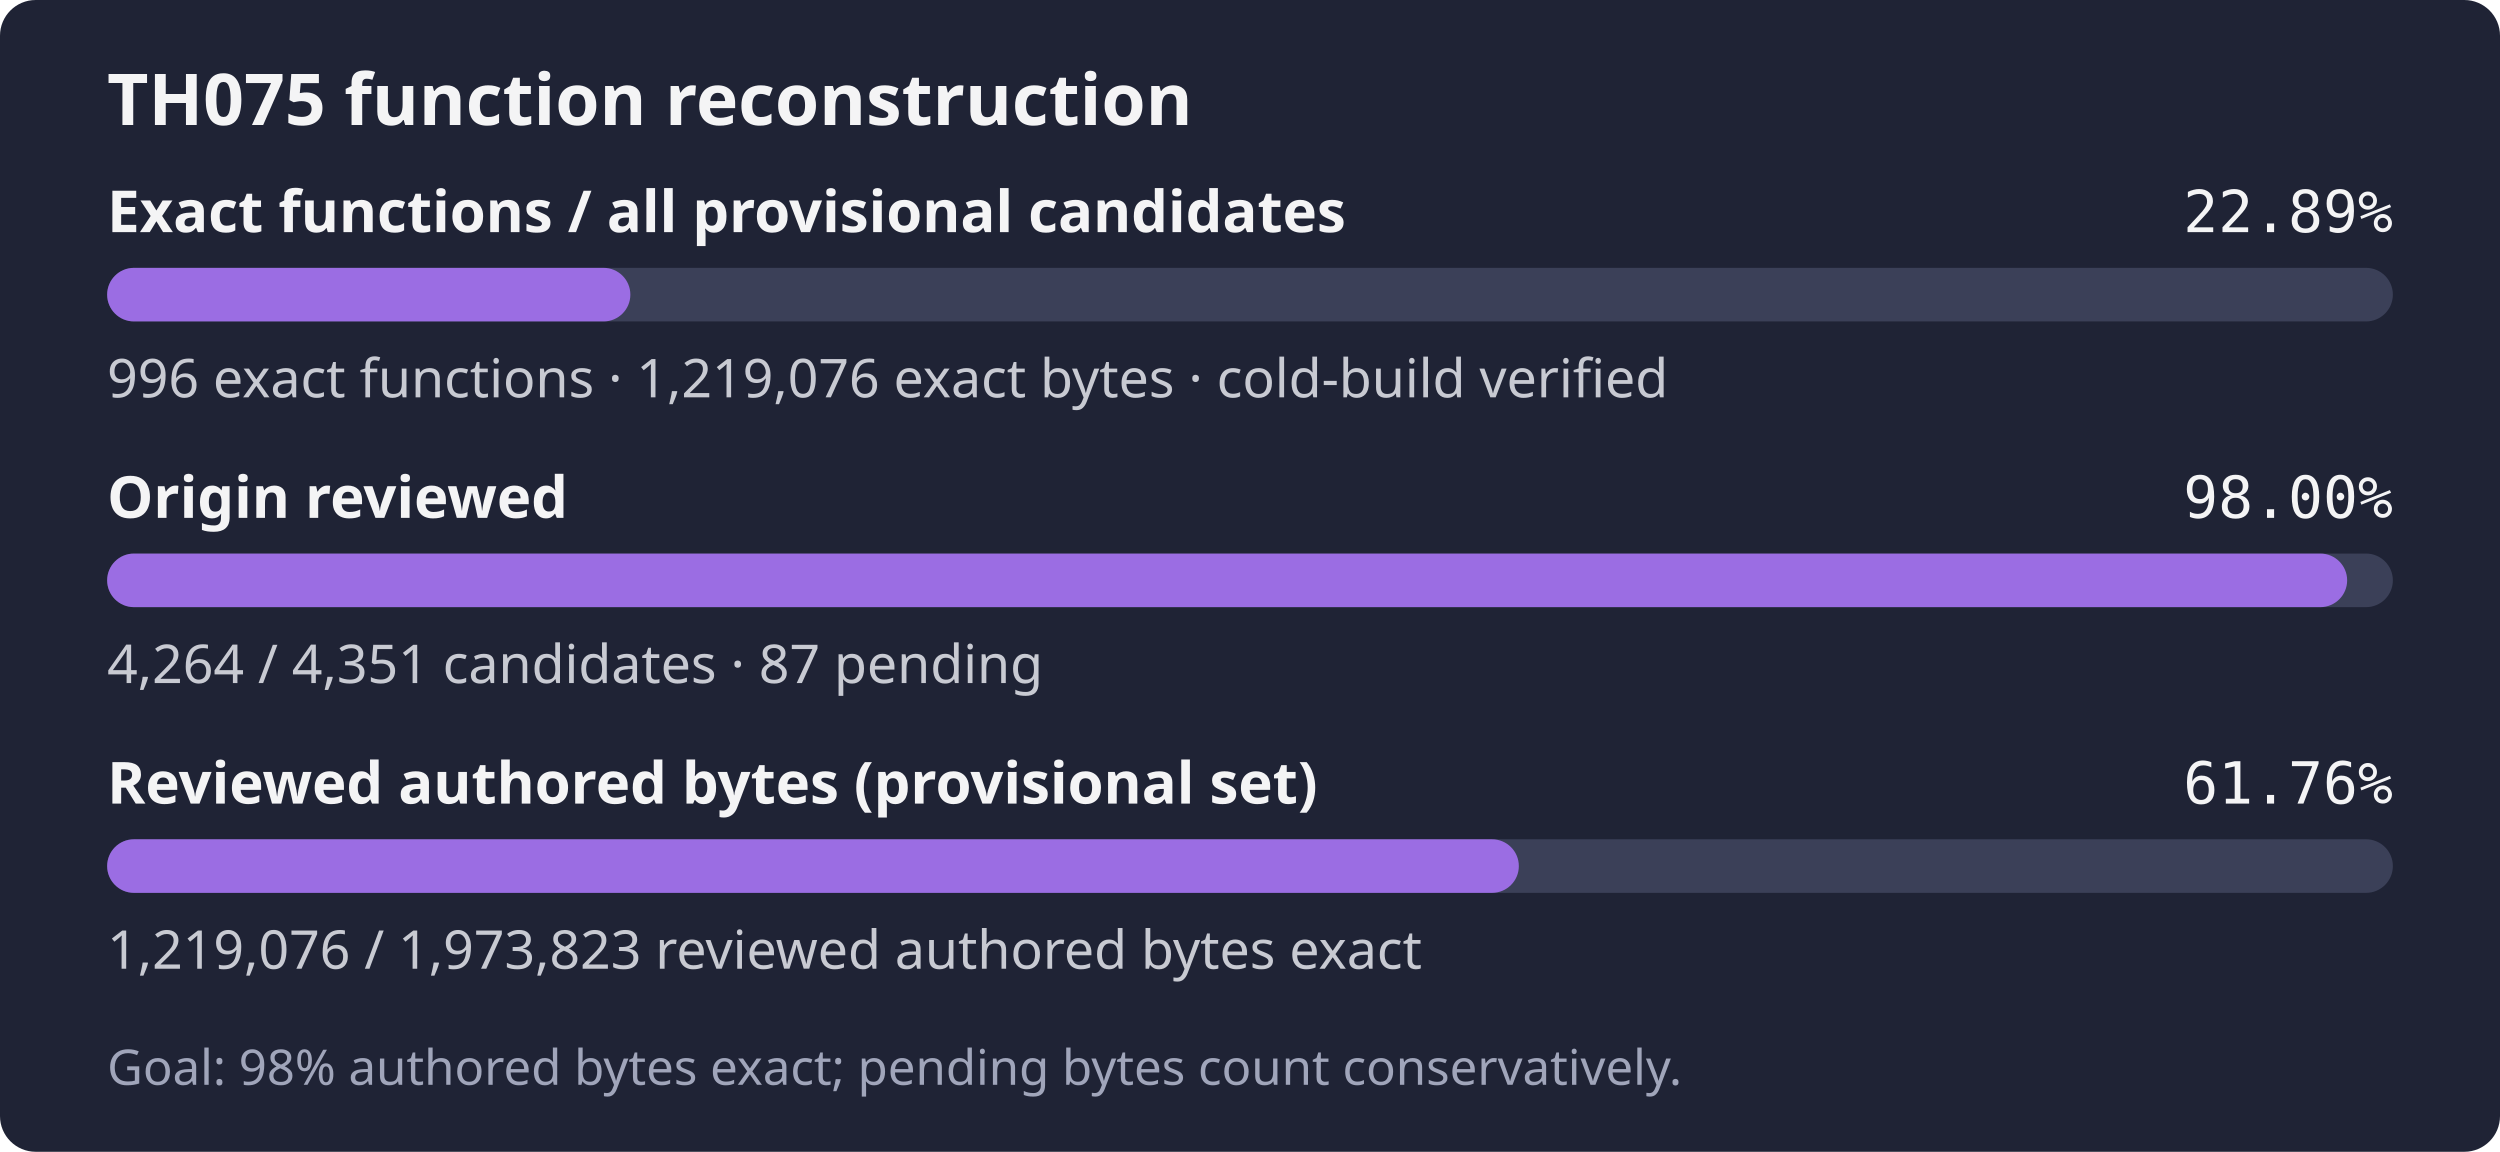
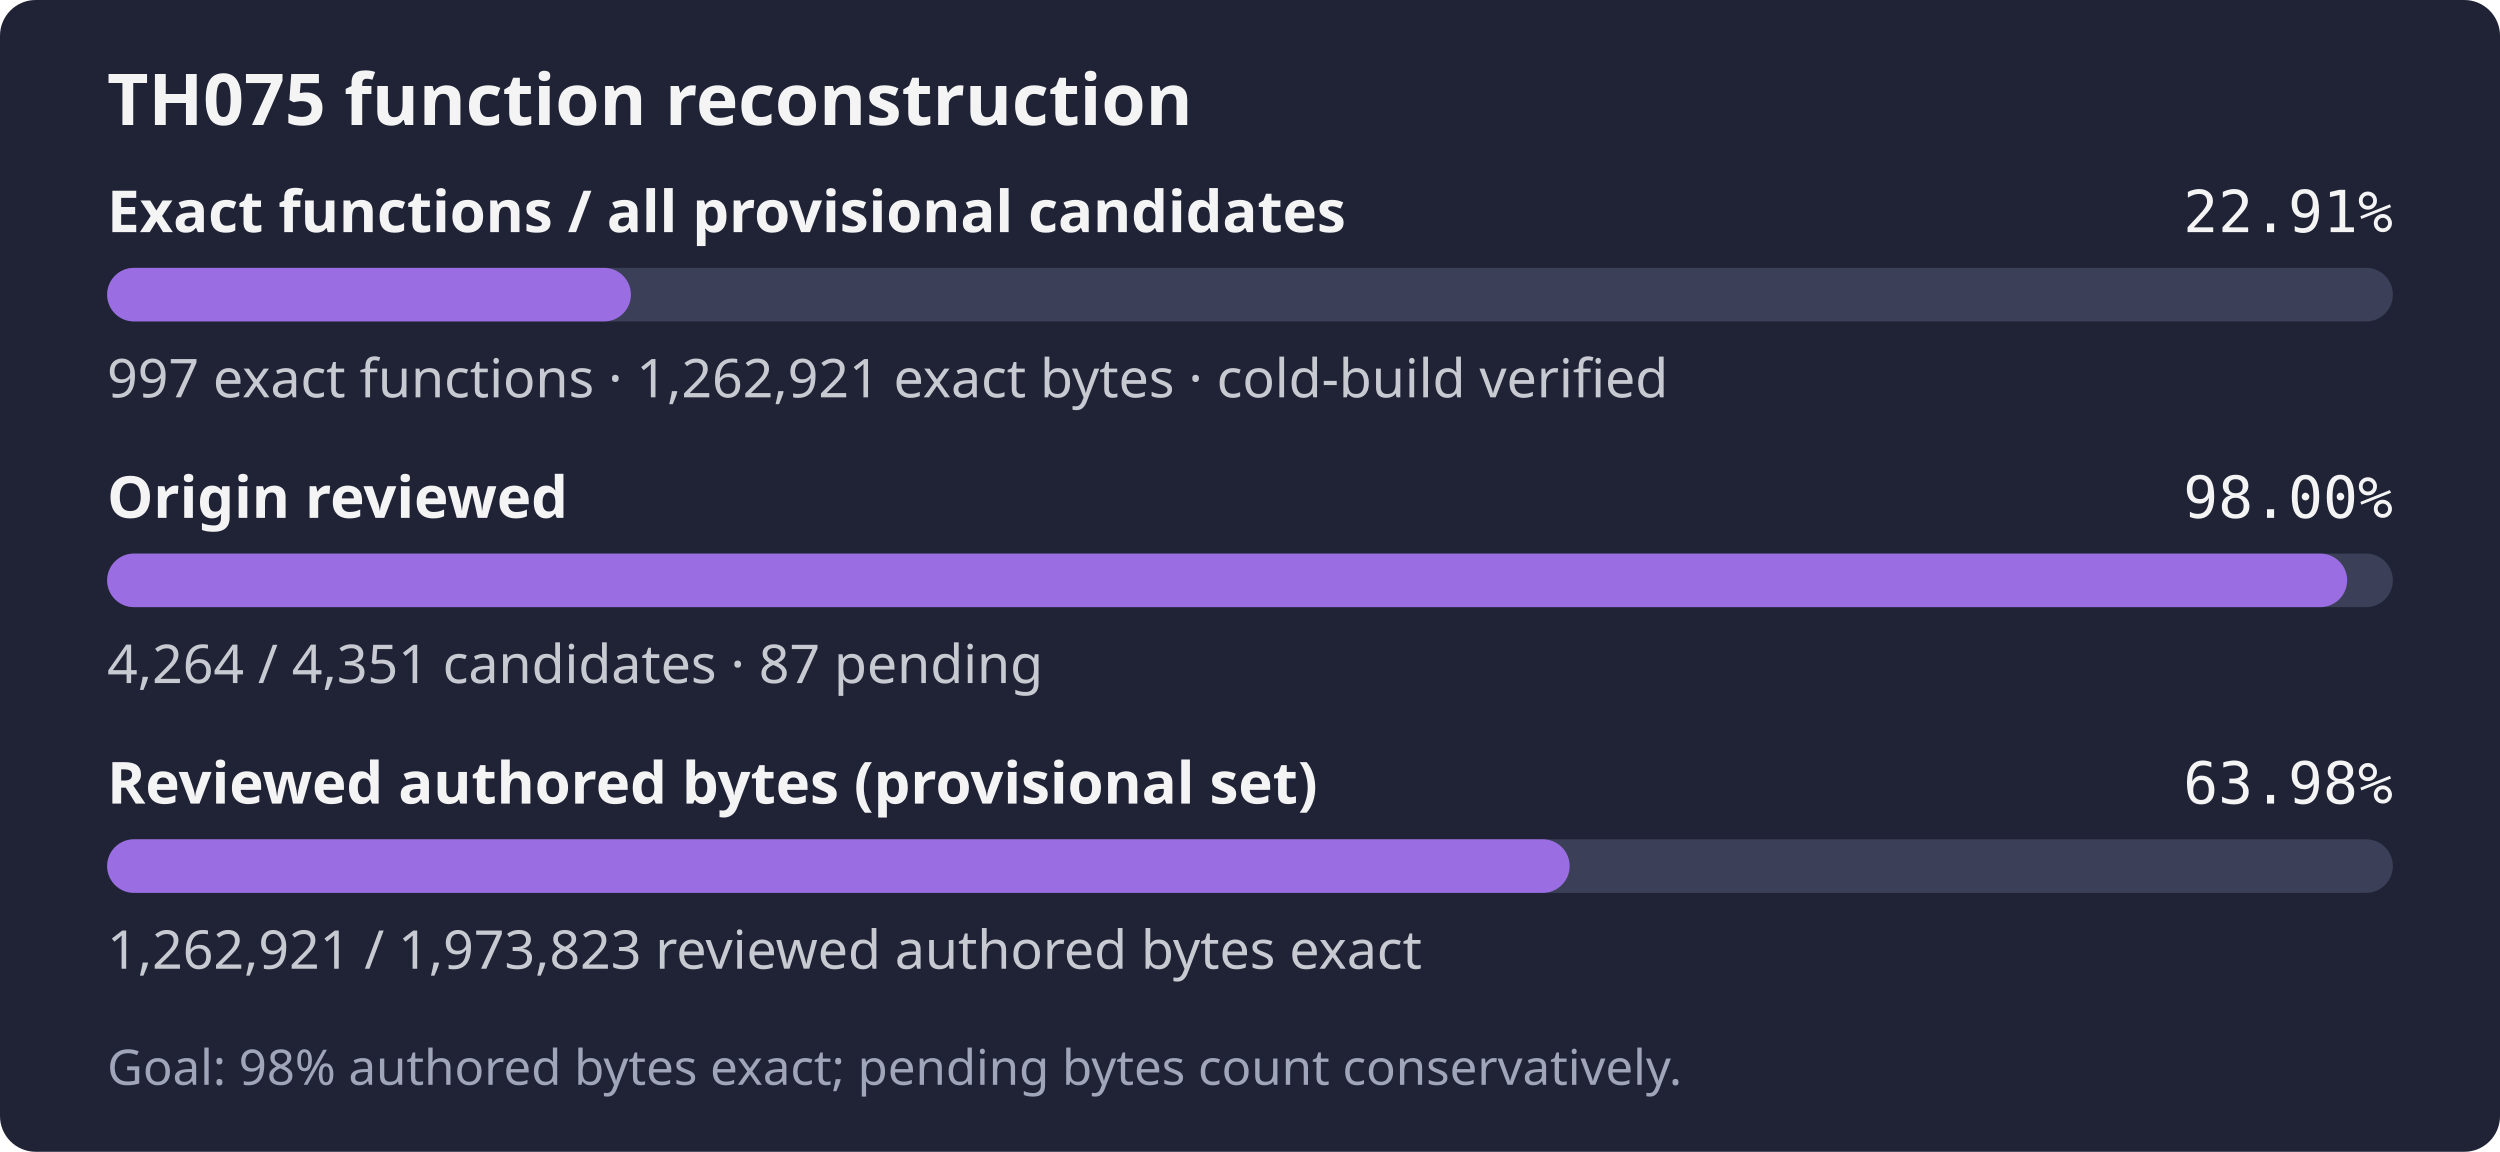
- <svg xmlns="http://www.w3.org/2000/svg" width="560" height="258" role="img" aria-label="TH075: 996 exact functions, 1,219,076 exact bytes; 4,264 of 4,351 candidates reviewed; Goal: 98% authored bytes exact; pending bytes count conservatively.">
+ <svg xmlns="http://www.w3.org/2000/svg" width="560" height="258" role="img" aria-label="TH075: 997 exact functions, 1,262,921 exact bytes; 4,264 of 4,351 candidates reviewed; Goal: 98% authored bytes exact; pending bytes count conservatively.">
  <rect width="560" height="258" rx="8" fill="#1f2335" />
  <text x="24" y="28" fill="#f4f4f5" font-family="sans-serif" font-size="16" font-weight="600">TH075 function reconstruction</text>
  <text x="24" y="52" fill="#f4f4f5" font-family="sans-serif" font-size="13" font-weight="600">Exact functions / all provisional candidates</text>
-   <text x="536" y="52" fill="#f4f4f5" text-anchor="end" font-family="monospace" font-size="13">22.89%</text>
+   <text x="536" y="52" fill="#f4f4f5" text-anchor="end" font-family="monospace" font-size="13">22.91%</text>
  <rect x="24" y="60" width="512" height="12" rx="6" fill="#3b4058" />
-   <rect x="24" y="60" width="117.20" height="12" rx="6" fill="#9b6de3" />
-   <text x="24" y="89" fill="#c8cad2" font-family="sans-serif" font-size="12">996 exact functions · 1,219,076 exact bytes · cold-build verified</text>
+   <rect x="24" y="60" width="117.32" height="12" rx="6" fill="#9b6de3" />
+   <text x="24" y="89" fill="#c8cad2" font-family="sans-serif" font-size="12">997 exact functions · 1,262,921 exact bytes · cold-build verified</text>
  <text x="24" y="116" fill="#f4f4f5" font-family="sans-serif" font-size="13" font-weight="600">Origin reviewed</text>
  <text x="536" y="116" fill="#f4f4f5" text-anchor="end" font-family="monospace" font-size="13">98.00%</text>
  <rect x="24" y="124" width="512" height="12" rx="6" fill="#3b4058" />
  <rect x="24" y="124" width="501.76" height="12" rx="6" fill="#9b6de3" />
  <text x="24" y="153" fill="#c8cad2" font-family="sans-serif" font-size="12">4,264 / 4,351 candidates · 87 pending</text>
  <text x="24" y="180" fill="#f4f4f5" font-family="sans-serif" font-size="13" font-weight="600">Reviewed authored bytes (provisional set)</text>
-   <text x="536" y="180" fill="#f4f4f5" text-anchor="end" font-family="monospace" font-size="13">61.76%</text>
+   <text x="536" y="180" fill="#f4f4f5" text-anchor="end" font-family="monospace" font-size="13">63.98%</text>
  <rect x="24" y="188" width="512" height="12" rx="6" fill="#3b4058" />
-   <rect x="24" y="188" width="316.22" height="12" rx="6" fill="#9b6de3" />
-   <text x="24" y="217" fill="#c8cad2" font-family="sans-serif" font-size="12">1,219,076 / 1,973,823 reviewed authored bytes exact</text>
+   <rect x="24" y="188" width="327.60" height="12" rx="6" fill="#9b6de3" />
+   <text x="24" y="217" fill="#c8cad2" font-family="sans-serif" font-size="12">1,262,921 / 1,973,823 reviewed authored bytes exact</text>
  <text x="24" y="243" fill="#a0a5ba" font-family="sans-serif" font-size="11">Goal: 98% authored bytes exact; pending bytes count conservatively.</text>
</svg>
